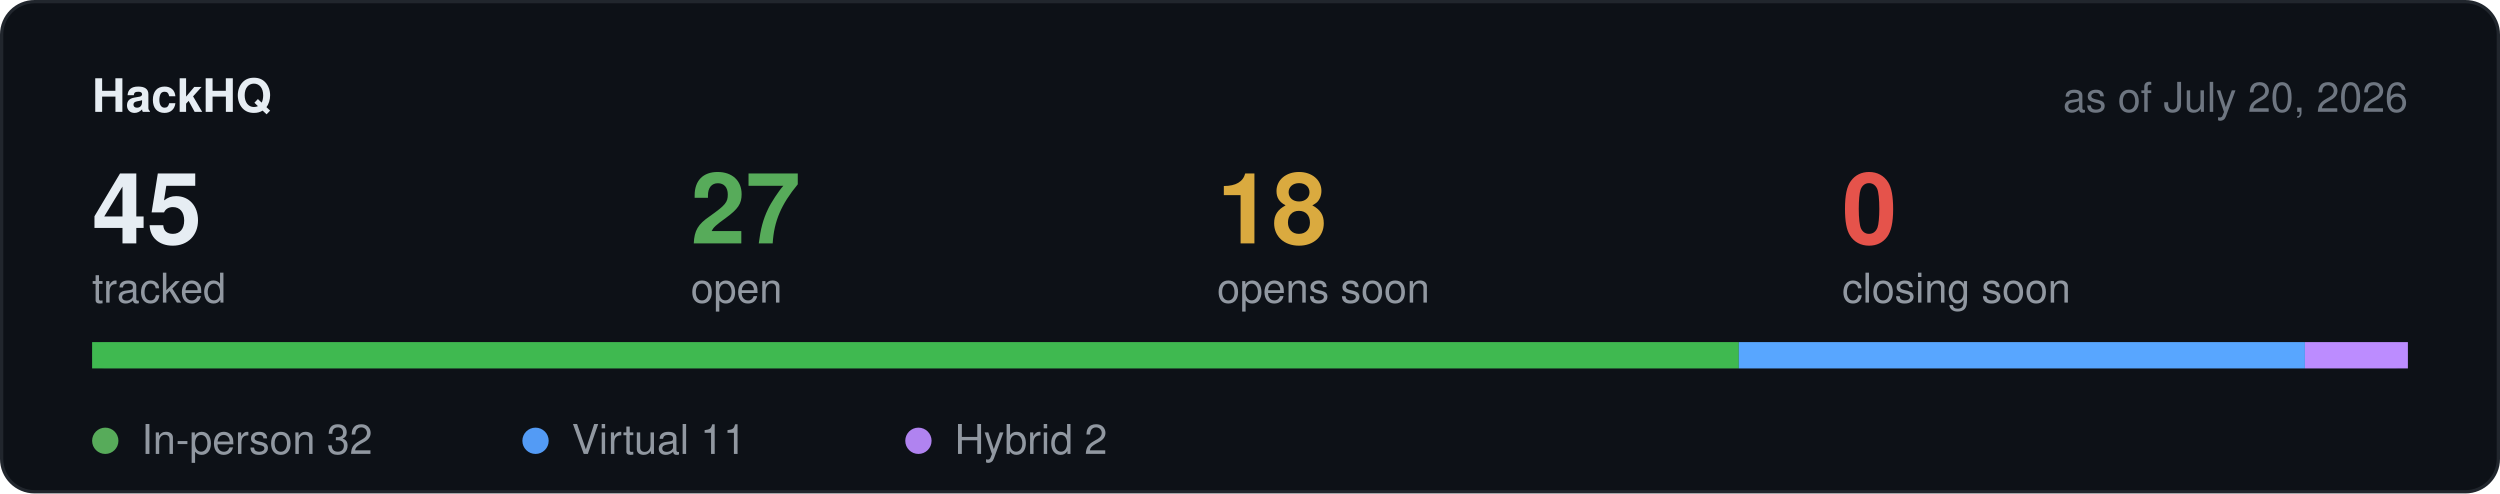
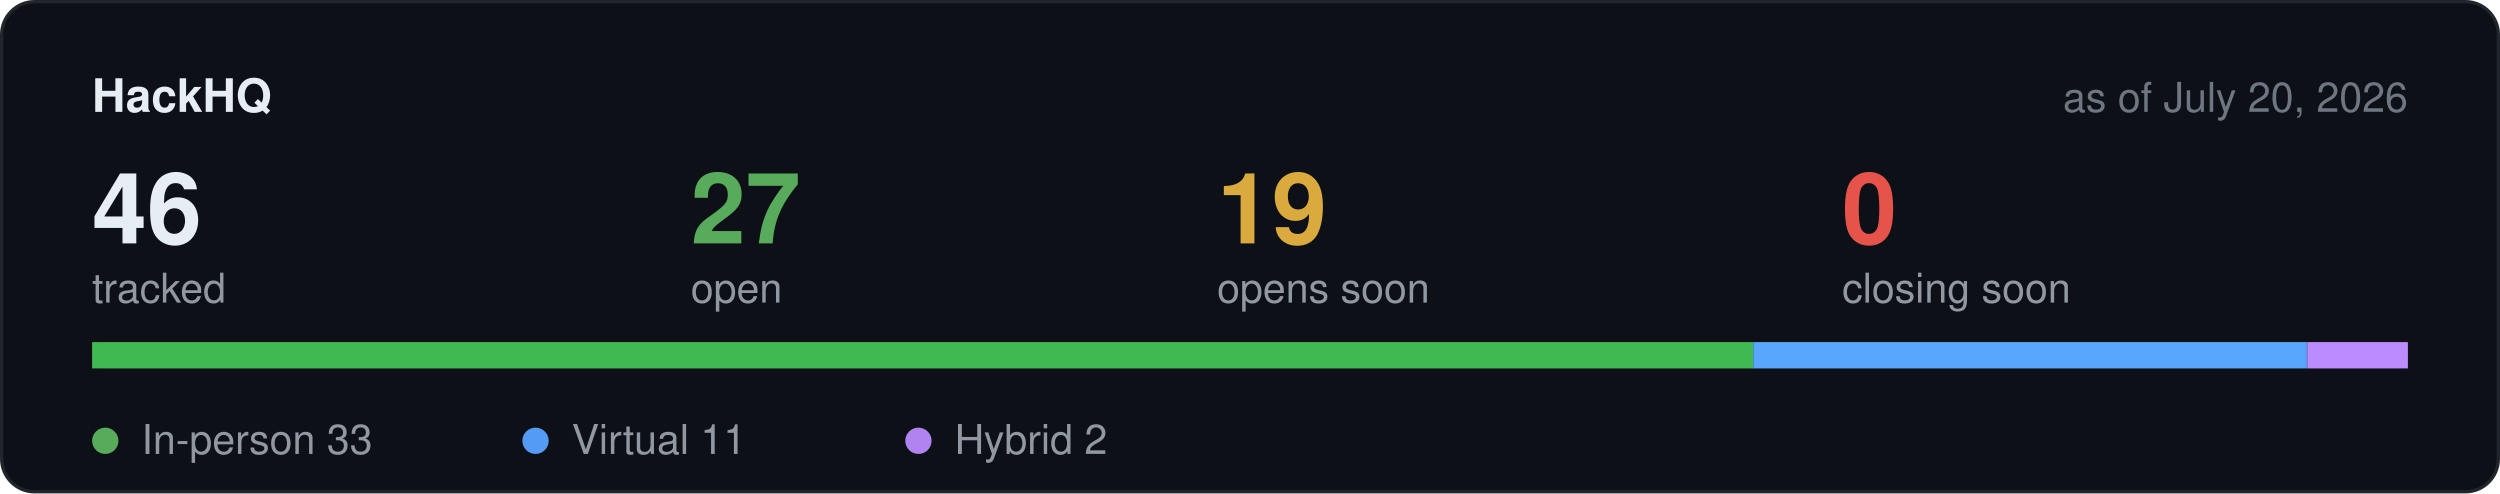
<svg xmlns="http://www.w3.org/2000/svg" width="760" height="150" viewBox="0 0 760 150" role="img" aria-label="Hackathon stats">
  <rect x="0.5" y="0.5" width="759" height="149" rx="10" fill="#0d1117" stroke="#21262d" />
  <text x="28" y="34" font-family="-apple-system,BlinkMacSystemFont,Segoe UI,Helvetica,Arial,sans-serif" font-size="14" font-weight="600" fill="#e6edf3">HackHQ</text>
  <text x="732" y="34" text-anchor="end" font-family="-apple-system,BlinkMacSystemFont,Segoe UI,Helvetica,Arial,sans-serif" font-size="12.5" fill="#6e7681">as of July 20, 2026</text>
-   <text x="28" y="74" font-family="-apple-system,BlinkMacSystemFont,Segoe UI,Helvetica,Arial,sans-serif" font-size="30" font-weight="600" fill="#e6edf3">45</text>
+   <text x="28" y="74" font-family="-apple-system,BlinkMacSystemFont,Segoe UI,Helvetica,Arial,sans-serif" font-size="30" font-weight="600" fill="#e6edf3">46</text>
  <text x="28" y="92" font-family="-apple-system,BlinkMacSystemFont,Segoe UI,Helvetica,Arial,sans-serif" font-size="12.5" fill="#9198a1">tracked</text>
  <text x="210" y="74" font-family="-apple-system,BlinkMacSystemFont,Segoe UI,Helvetica,Arial,sans-serif" font-size="30" font-weight="600" fill="#57ab5a">27</text>
  <text x="210" y="92" font-family="-apple-system,BlinkMacSystemFont,Segoe UI,Helvetica,Arial,sans-serif" font-size="12.5" fill="#9198a1">open</text>
-   <text x="370" y="74" font-family="-apple-system,BlinkMacSystemFont,Segoe UI,Helvetica,Arial,sans-serif" font-size="30" font-weight="600" fill="#daaa3f">18</text>
+   <text x="370" y="74" font-family="-apple-system,BlinkMacSystemFont,Segoe UI,Helvetica,Arial,sans-serif" font-size="30" font-weight="600" fill="#daaa3f">19</text>
  <text x="370" y="92" font-family="-apple-system,BlinkMacSystemFont,Segoe UI,Helvetica,Arial,sans-serif" font-size="12.5" fill="#9198a1">opens soon</text>
  <text x="560" y="74" font-family="-apple-system,BlinkMacSystemFont,Segoe UI,Helvetica,Arial,sans-serif" font-size="30" font-weight="600" fill="#e5534b">0</text>
  <text x="560" y="92" font-family="-apple-system,BlinkMacSystemFont,Segoe UI,Helvetica,Arial,sans-serif" font-size="12.5" fill="#9198a1">closing soon</text>
  <rect x="28" y="104" width="704" height="8" rx="4" fill="#21262d" />
-   <rect x="28.0" y="104" width="500.6" height="8" fill="#3fb950" />
-   <rect x="528.6" y="104" width="172.1" height="8" fill="#58a6ff" />
-   <rect x="700.7" y="104" width="31.3" height="8" fill="#bc8cff" />
+   <rect x="28.0" y="104" width="505.0" height="8" fill="#3fb950" />
+   <rect x="533.0" y="104" width="168.3" height="8" fill="#58a6ff" />
+   <rect x="701.4" y="104" width="30.6" height="8" fill="#bc8cff" />
  <circle cx="32" cy="134" r="4" fill="#57ab5a" />
-   <text x="43" y="138" font-family="-apple-system,BlinkMacSystemFont,Segoe UI,Helvetica,Arial,sans-serif" font-size="12.5" fill="#9198a1">In-person 32</text>
+   <text x="43" y="138" font-family="-apple-system,BlinkMacSystemFont,Segoe UI,Helvetica,Arial,sans-serif" font-size="12.5" fill="#9198a1">In-person 33</text>
  <circle cx="162.8" cy="134" r="4" fill="#539bf5" />
  <text x="173.8" y="138" font-family="-apple-system,BlinkMacSystemFont,Segoe UI,Helvetica,Arial,sans-serif" font-size="12.5" fill="#9198a1">Virtual 11</text>
  <circle cx="279.2" cy="134" r="4" fill="#b083f0" />
  <text x="290.2" y="138" font-family="-apple-system,BlinkMacSystemFont,Segoe UI,Helvetica,Arial,sans-serif" font-size="12.5" fill="#9198a1">Hybrid 2</text>
</svg>
